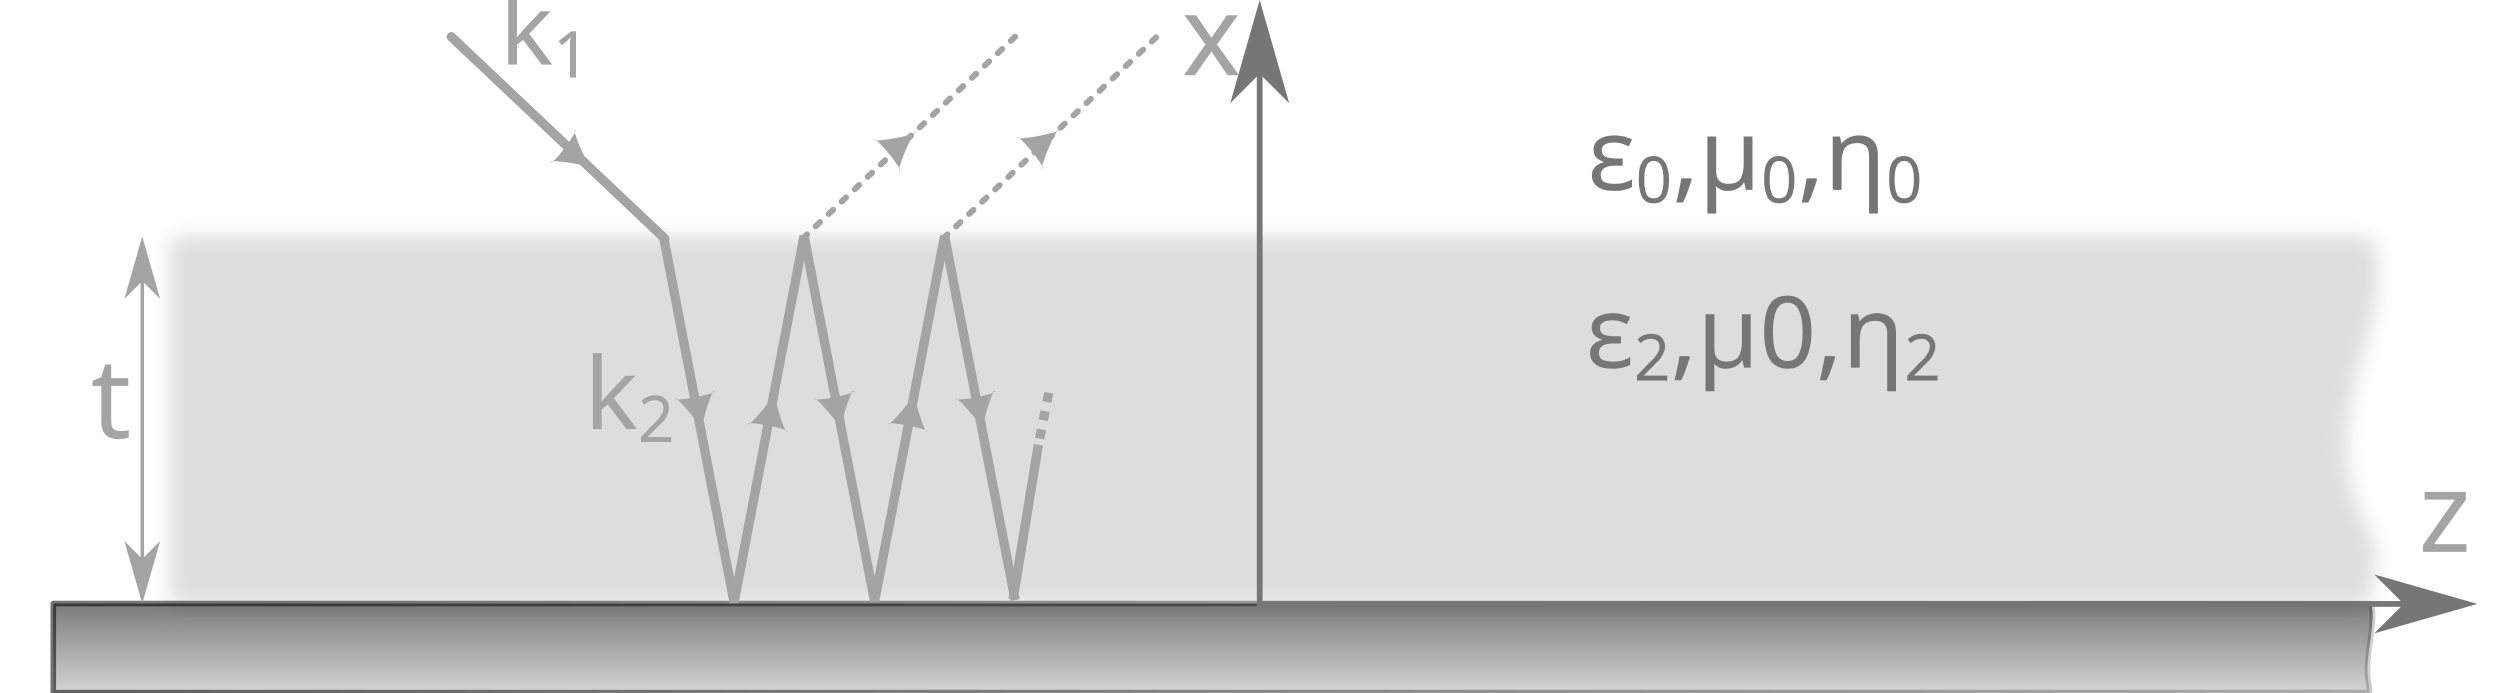
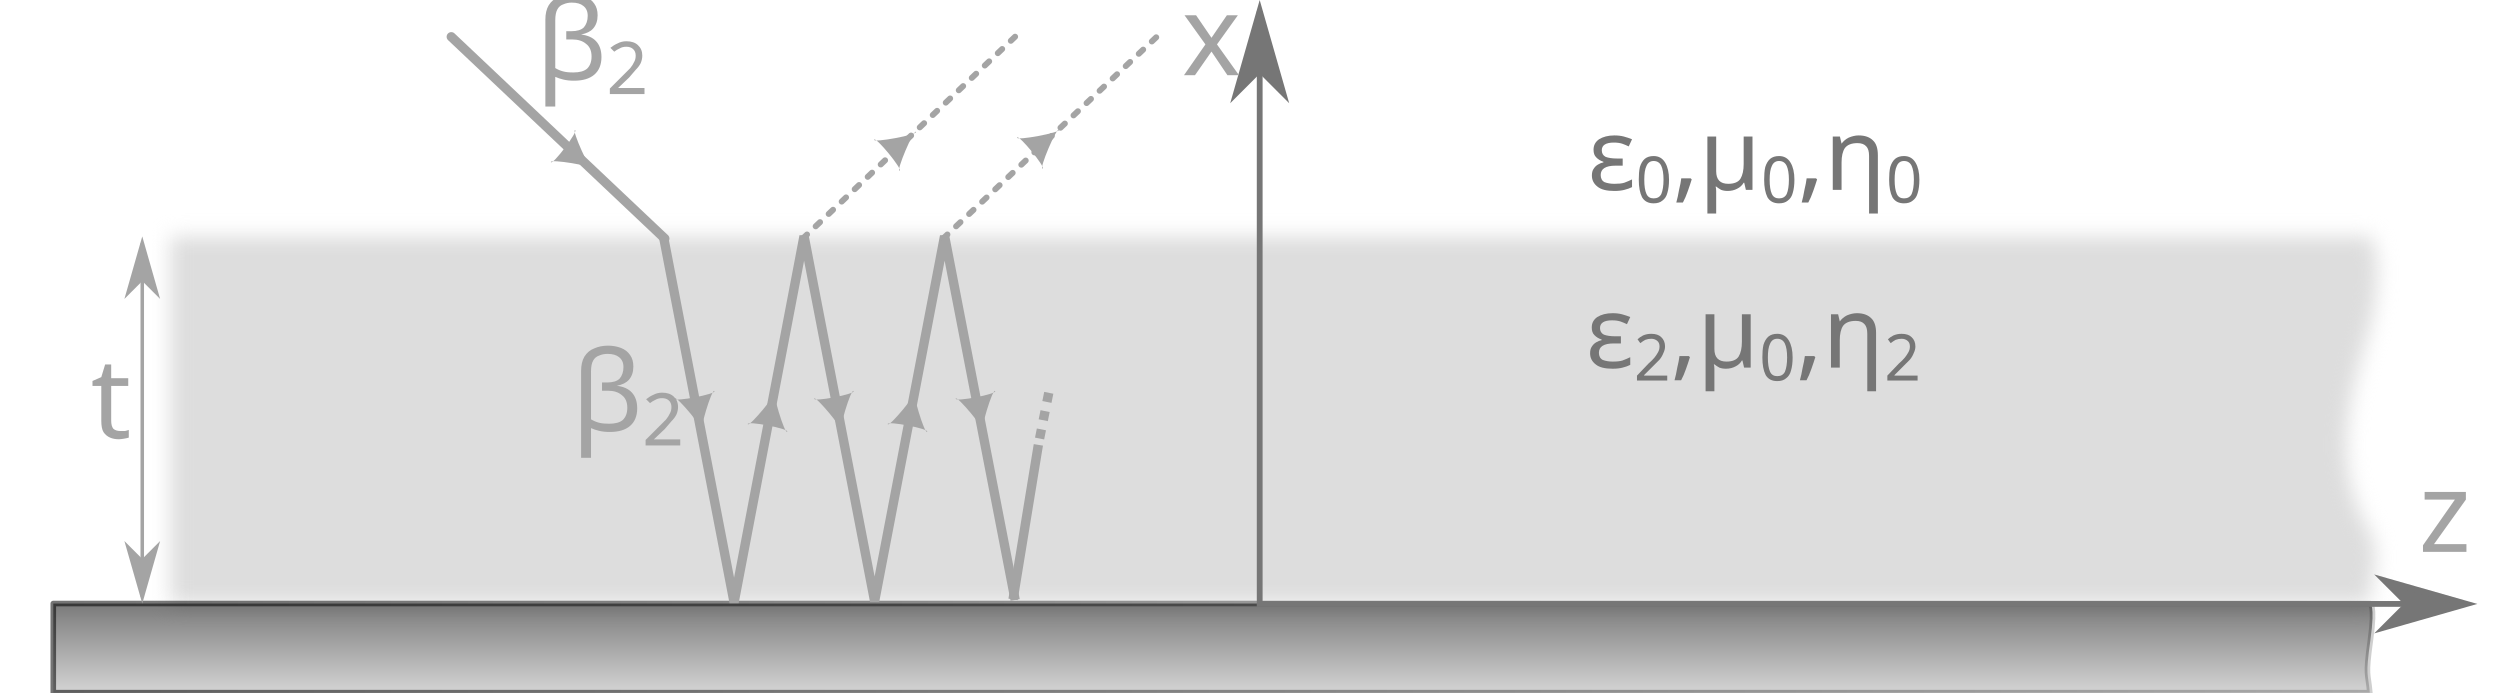
<svg xmlns="http://www.w3.org/2000/svg" xmlns:xlink="http://www.w3.org/1999/xlink" width="71.031mm" height="19.681mm" viewBox="0 0 71.031 19.681" version="1.1" id="svg8">
  <defs id="defs2">
    <marker style="overflow:visible" id="marker2289" refX="0" refY="0" orient="auto">
      <path transform="scale(-0.6)" d="M 8.719,4.034 -2.207,0.016 8.719,-4.002 c -1.745,2.372 -1.735,5.617 -6e-7,8.035 z" style="fill:#000000;fill-opacity:1;fill-rule:evenodd;stroke:#000000;stroke-width:0.625;stroke-linejoin:round;stroke-opacity:1" id="path2287" />
    </marker>
    <marker orient="auto" refY="0" refX="0" id="Arrow2Mend" style="overflow:visible">
      <path id="path946" style="fill:#636363;fill-opacity:1;fill-rule:evenodd;stroke:#636363;stroke-width:0.625;stroke-linejoin:round;stroke-opacity:1" d="M 8.719,4.034 -2.207,0.016 8.719,-4.002 c -1.745,2.372 -1.735,5.617 -6e-7,8.035 z" transform="scale(-0.6)" />
    </marker>
    <marker orient="auto" refY="0" refX="0" id="marker1815" style="overflow:visible">
      <path id="path1813" d="M 0,0 5,-5 -12.5,0 5,5 Z" style="fill:#000000;fill-opacity:1;fill-rule:evenodd;stroke:#000000;stroke-width:1pt;stroke-opacity:1" transform="matrix(-0.8,0,0,-0.8,-10,0)" />
    </marker>
    <marker style="overflow:visible" id="marker1451" refX="0" refY="0" orient="auto">
      <path transform="matrix(-0.8,0,0,-0.8,-10,0)" style="fill:#767676;fill-opacity:1;fill-rule:evenodd;stroke:#767676;stroke-width:1pt;stroke-opacity:1" d="M 0,0 5,-5 -12.5,0 5,5 Z" id="path1449" />
    </marker>
    <marker style="overflow:visible" id="marker1405" refX="0" refY="0" orient="auto">
      <path transform="matrix(0.8,0,0,0.8,10,0)" style="fill:#767676;fill-opacity:1;fill-rule:evenodd;stroke:#767676;stroke-width:1pt;stroke-opacity:1" d="M 0,0 5,-5 -12.5,0 5,5 Z" id="path1403" />
    </marker>
    <marker orient="auto" refY="0" refX="0" id="Arrow1Lend" style="overflow:visible">
      <path id="path922" d="M 0,0 5,-5 -12.5,0 5,5 Z" style="fill:#a4a4a4;fill-opacity:1;fill-rule:evenodd;stroke:#a4a4a4;stroke-width:1pt;stroke-opacity:1" transform="matrix(-0.8,0,0,-0.8,-10,0)" />
    </marker>
    <marker orient="auto" refY="0" refX="0" id="Arrow1Lstart" style="overflow:visible">
      <path id="path919" d="M 0,0 5,-5 -12.5,0 5,5 Z" style="fill:#a4a4a4;fill-opacity:1;fill-rule:evenodd;stroke:#a4a4a4;stroke-width:1pt;stroke-opacity:1" transform="matrix(0.8,0,0,0.8,10,0)" />
    </marker>
    <linearGradient id="linearGradient831-1-7">
      <stop style="stop-color:#000000;stop-opacity:0.544" offset="0" id="stop859" />
      <stop style="stop-color:#000000;stop-opacity:0.188" offset="1" id="stop861" />
    </linearGradient>
    <linearGradient xlink:href="#linearGradient831-1-7" id="linearGradient876" gradientUnits="userSpaceOnUse" x1="105.224" y1="66.63" x2="105.224" y2="72.399" gradientTransform="matrix(0.3579367,0,0,0.4408923,126.183,37.46836)" />
    <linearGradient xlink:href="#linearGradient831-1-7" id="linearGradient1886" x1="130.679" y1="68.281" x2="196.576" y2="68.281" gradientUnits="userSpaceOnUse" />
    <filter style="color-interpolation-filters:sRGB" id="filter2400" x="-0.011" width="1.021" y="-0.063" height="1.126">
      <feGaussianBlur stdDeviation="0.274" id="feGaussianBlur2402" />
    </filter>
  </defs>
  <g id="layer1" transform="translate(-129.165,-49.86724)">
    <path style="opacity:1;fill:#dddddd;fill-opacity:1;fill-rule:nonzero;stroke:none;stroke-width:0.159;stroke-linecap:round;stroke-linejoin:round;stroke-miterlimit:4;stroke-dasharray:none;stroke-dashoffset:0;stroke-opacity:1;filter:url(#filter2400)" d="m 134.009,56.591 h 62.488 c -0.068,-0.194 0.431,0.391 0.09,2.189 -0.241,1.268 -1.462,3.788 -0.156,6.074 0.478,0.837 0.033,1.477 0.066,2.16 h -62.488 z" id="rect815" />
    <path style="opacity:1;fill:url(#linearGradient876);fill-opacity:1;fill-rule:nonzero;stroke:url(#linearGradient1886);stroke-width:0.159;stroke-linecap:butt;stroke-linejoin:round;stroke-miterlimit:4;stroke-dasharray:none;stroke-dashoffset:0;stroke-opacity:1" d="m 130.679,67.015 h 65.818 c 0,0 0.165,-0.025 0.017,1.038 -0.148,1.063 -0.067,0.9 -0.017,1.495 h -65.818 z" id="rect817" />
    <path style="fill:none;fill-rule:evenodd;stroke:#a4a4a4;stroke-width:0.1;stroke-linecap:butt;stroke-linejoin:miter;stroke-miterlimit:4;stroke-dasharray:none;stroke-opacity:1;marker-start:url(#Arrow1Lstart);marker-end:url(#Arrow1Lend)" d="m 133.207,56.778 5e-5,10.044" id="path900" />
    <text xml:space="preserve" style="font-style:normal;font-weight:normal;font-size:3.175px;line-height:125%;font-family:sans-serif;letter-spacing:0px;word-spacing:0px;fill:#a4a4a4;fill-opacity:1;stroke:none;stroke-width:0.265px;stroke-linecap:butt;stroke-linejoin:miter;stroke-opacity:1" x="131.746" y="62.317" id="text1393">
-       <tspan id="tspan1391" x="131.746" y="62.317" style="font-style:normal;font-variant:normal;font-weight:normal;font-stretch:normal;font-family:MathJax_SansSerif;-inkscape-font-specification:MathJax_SansSerif;fill:#a4a4a4;fill-opacity:1;stroke-width:0.265px">t</tspan>
+       <tspan id="tspan1391" x="131.746" y="62.317" style="font-style:normal;font-variant:normal;font-weight:normal;font-stretch:normal;font-family:MathJax_Math;-inkscape-font-specification:MathJax_Math;fill:#a4a4a4;fill-opacity:1;stroke-width:0.265px">t</tspan>
    </text>
    <path style="fill:none;fill-rule:evenodd;stroke:#767676;stroke-width:0.165;stroke-linecap:butt;stroke-linejoin:miter;stroke-miterlimit:4;stroke-dasharray:none;stroke-opacity:1;marker-start:url(#marker1405);marker-end:url(#marker1451)" d="m 164.956,50.188 v 16.838 h 34.277" id="path1395" />
    <text xml:space="preserve" style="font-style:normal;font-weight:normal;font-size:3.175px;line-height:125%;font-family:sans-serif;letter-spacing:0px;word-spacing:0px;fill:#a4a4a4;fill-opacity:1;stroke:none;stroke-width:0.265px;stroke-linecap:butt;stroke-linejoin:miter;stroke-opacity:1;" x="162.744" y="52.003" id="text1393-7">
-       <tspan id="tspan1391-0" x="162.744" y="52.003" style="font-style:normal;font-variant:normal;font-weight:normal;font-stretch:normal;font-family:MathJax_SansSerif;-inkscape-font-specification:MathJax_SansSerif;stroke-width:0.265px;fill:#a4a4a4;fill-opacity:1;">x</tspan>
+       <tspan id="tspan1391-0" x="162.744" y="52.003" style="font-style:normal;font-variant:normal;font-weight:normal;font-stretch:normal;font-family:MathJax_Math;-inkscape-font-specification:MathJax_Math;stroke-width:0.265px;fill:#a4a4a4;fill-opacity:1">x</tspan>
    </text>
    <text xml:space="preserve" style="font-style:normal;font-weight:normal;font-size:3.175px;line-height:125%;font-family:sans-serif;letter-spacing:0px;word-spacing:0px;fill:#a4a4a4;fill-opacity:1;stroke:none;stroke-width:0.265px;stroke-linecap:butt;stroke-linejoin:miter;stroke-opacity:1" x="197.884" y="65.544" id="text1393-7-4">
-       <tspan id="tspan1391-0-8" x="197.884" y="65.544" style="font-style:normal;font-variant:normal;font-weight:normal;font-stretch:normal;font-family:MathJax_SansSerif;-inkscape-font-specification:MathJax_SansSerif;fill:#a4a4a4;fill-opacity:1;stroke-width:0.265px">z</tspan>
+       <tspan id="tspan1391-0-8" x="197.884" y="65.544" style="font-style:normal;font-variant:normal;font-weight:normal;font-stretch:normal;font-family:MathJax_Math;-inkscape-font-specification:MathJax_Math;fill:#a4a4a4;fill-opacity:1;stroke-width:0.265px">z</tspan>
    </text>
    <path style="fill:none;fill-rule:evenodd;stroke:#a4a4a4;stroke-width:0.265px;stroke-linecap:butt;stroke-linejoin:miter;stroke-opacity:1" d="m 148.013,56.574 2.009,10.407 1.988,-10.407 2.005,10.373 1.988,-10.373 2.005,10.34" id="path1799" />
    <path style="fill:none;fill-rule:evenodd;stroke:#a4a4a4;stroke-width:0.17;stroke-linecap:round;stroke-linejoin:miter;stroke-opacity:1;stroke-miterlimit:4;stroke-dasharray:0.17,0.34;stroke-dashoffset:0" d="m 151.971,56.648 6.035,-5.737 v 0" id="path1809" />
    <path style="fill:none;fill-rule:evenodd;stroke:#a4a4a4;stroke-width:0.17;stroke-linecap:round;stroke-linejoin:miter;stroke-miterlimit:4;stroke-dasharray:0.17,0.34;stroke-opacity:1;stroke-dashoffset:0" d="m 155.959,56.647 6.073,-5.735 v 0" id="path1811" />
    <path style="fill:none;fill-rule:evenodd;stroke:#a4a4a4;stroke-width:0.265px;stroke-linecap:round;stroke-linejoin:miter;stroke-opacity:1;marker-mid:url(#Arrow2Mend)" d="m 141.987,50.912 6.066,5.734" id="path1947" />
    <path style="opacity:1;fill:#a4a4a4;fill-opacity:1;fill-rule:nonzero;stroke:none;stroke-width:1.116;stroke-linecap:round;stroke-linejoin:round;stroke-miterlimit:3.6;stroke-dasharray:none;stroke-dashoffset:0;stroke-opacity:1" id="path2323" d="m 149.237,62.371 c 0.406,-0.191 -4.054,-3.296 -4.092,-2.849 -0.038,0.447 4.882,-1.863 4.514,-2.119 -0.368,-0.256 -0.828,5.159 -0.421,4.968 z" transform="matrix(-0.06832129,-0.2363437,0.2195968,-0.06348016,145.9623,100.2079)" />
    <path style="opacity:1;fill:#a4a4a4;fill-opacity:1;fill-rule:nonzero;stroke:none;stroke-width:1.116;stroke-linecap:round;stroke-linejoin:round;stroke-miterlimit:3.6;stroke-dasharray:none;stroke-dashoffset:0;stroke-opacity:1" id="path2323-4" d="m 149.237,62.371 c 0.406,-0.191 -4.054,-3.296 -4.092,-2.849 -0.038,0.447 4.882,-1.863 4.514,-2.119 -0.368,-0.256 -0.828,5.159 -0.421,4.968 z" transform="matrix(-0.06832129,-0.2363437,0.2195968,-0.06348016,149.9163,100.2079)" />
    <path style="opacity:1;fill:#a4a4a4;fill-opacity:1;fill-rule:nonzero;stroke:none;stroke-width:1.116;stroke-linecap:round;stroke-linejoin:round;stroke-miterlimit:3.6;stroke-dasharray:none;stroke-dashoffset:0;stroke-opacity:1" id="path2323-2" d="m 149.237,62.371 c 0.406,-0.191 -4.054,-3.296 -4.092,-2.849 -0.038,0.447 4.882,-1.863 4.514,-2.119 -0.368,-0.256 -0.828,5.159 -0.421,4.968 z" transform="matrix(-0.06832129,-0.2363437,0.2195968,-0.06348016,153.9383,100.2079)" />
    <path style="opacity:1;fill:#a4a4a4;fill-opacity:1;fill-rule:nonzero;stroke:none;stroke-width:1.116;stroke-linecap:round;stroke-linejoin:round;stroke-miterlimit:3.6;stroke-dasharray:none;stroke-dashoffset:0;stroke-opacity:1" id="path2323-4-9" d="m 149.237,62.371 c 0.406,-0.191 -4.054,-3.296 -4.092,-2.849 -0.038,0.447 4.882,-1.863 4.514,-2.119 -0.368,-0.256 -0.828,5.159 -0.421,4.968 z" transform="matrix(-0.06832129,0.2363437,0.2195968,0.06348016,148.0308,22.90303)" />
    <path style="opacity:1;fill:#a4a4a4;fill-opacity:1;fill-rule:nonzero;stroke:none;stroke-width:1.116;stroke-linecap:round;stroke-linejoin:round;stroke-miterlimit:3.6;stroke-dasharray:none;stroke-dashoffset:0;stroke-opacity:1" id="path2323-4-9-0" d="m 149.237,62.371 c 0.406,-0.191 -4.054,-3.296 -4.092,-2.849 -0.038,0.447 4.882,-1.863 4.514,-2.119 -0.368,-0.256 -0.828,5.159 -0.421,4.968 z" transform="matrix(-0.06832129,0.2363437,0.2195968,0.06348016,152.007,22.90382)" />
    <path style="opacity:1;fill:#a4a4a4;fill-opacity:1;fill-rule:nonzero;stroke:none;stroke-width:1.116;stroke-linecap:round;stroke-linejoin:round;stroke-miterlimit:3.6;stroke-dasharray:none;stroke-dashoffset:0;stroke-opacity:1" id="path2323-4-9-4" d="m 149.237,62.371 c 0.406,-0.191 -4.054,-3.296 -4.092,-2.849 -0.038,0.447 4.882,-1.863 4.514,-2.119 -0.368,-0.256 -0.828,5.159 -0.421,4.968 z" transform="matrix(-0.2036034,0.1381007,0.1283151,0.1891764,177.106,22.30836)" />
    <path style="opacity:1;fill:#a4a4a4;fill-opacity:1;fill-rule:nonzero;stroke:none;stroke-width:1.116;stroke-linecap:round;stroke-linejoin:round;stroke-miterlimit:3.6;stroke-dasharray:none;stroke-dashoffset:0;stroke-opacity:1" id="path2323-4-9-4-2" d="m 149.237,62.371 c 0.406,-0.191 -4.054,-3.296 -4.092,-2.849 -0.038,0.447 4.882,-1.863 4.514,-2.119 -0.368,-0.256 -0.828,5.159 -0.421,4.968 z" transform="matrix(-0.2036034,0.1381007,0.1283151,0.1891764,181.168,22.24811)" />
    <path style="opacity:1;fill:#a4a4a4;fill-opacity:1;fill-rule:nonzero;stroke:none;stroke-width:1.116;stroke-linecap:round;stroke-linejoin:round;stroke-miterlimit:3.6;stroke-dasharray:none;stroke-dashoffset:0;stroke-opacity:1" id="path2323-4-9-4-22" d="m 149.237,62.371 c 0.406,-0.191 -4.054,-3.296 -4.092,-2.849 -0.038,0.447 4.882,-1.863 4.514,-2.119 -0.368,-0.256 -0.828,5.159 -0.421,4.968 z" transform="matrix(-0.1821218,-0.1654019,-0.1536818,0.169217,181.582,68.604)" />
    <text xml:space="preserve" style="font-style:normal;font-variant:normal;font-weight:normal;font-stretch:normal;font-size:3.175px;line-height:125%;font-family:MathJax_SansSerif;-inkscape-font-specification:MathJax_SansSerif;letter-spacing:0px;word-spacing:0px;fill:#000000;fill-opacity:1;stroke:none;stroke-width:0.265px;stroke-linecap:butt;stroke-linejoin:miter;stroke-opacity:1" x="171.696" y="56.574" id="text2617">
      <tspan id="tspan2615" x="171.696" y="59.352" style="font-style:normal;font-variant:normal;font-weight:normal;font-stretch:normal;font-family:MathJax_SansSerif;-inkscape-font-specification:MathJax_SansSerif;stroke-width:0.265px" />
    </text>
    <text xml:space="preserve" style="font-style:normal;font-weight:normal;font-size:3.175px;line-height:125%;font-family:sans-serif;letter-spacing:0px;word-spacing:0px;fill:#767676;fill-opacity:1;stroke:none;stroke-width:0.265px;stroke-linecap:butt;stroke-linejoin:miter;stroke-opacity:1;" x="174.27" y="55.261" id="text2621">
-       <tspan id="tspan2623" x="174.27" y="55.261" style="font-size:2.822px;fill:#767676;fill-opacity:1;">ε<tspan style="font-size:65%;baseline-shift:sub;fill:#767676;fill-opacity:1;" id="tspan2625">0</tspan>,μ<tspan style="font-size:65%;baseline-shift:sub;fill:#767676;fill-opacity:1;" id="tspan2627">0</tspan>,η<tspan style="font-size:65%;baseline-shift:sub;fill:#767676;fill-opacity:1;" id="tspan2629">0</tspan>
+       <tspan id="tspan2623" x="174.27" y="55.261" style="font-size:2.822px;fill:#767676;fill-opacity:1;-inkscape-font-specification:MathJax_Math;font-family:MathJax_Math;font-weight:normal;font-style:normal;font-stretch:normal;font-variant:normal">ε<tspan style="font-size:65%;baseline-shift:sub;fill:#767676;fill-opacity:1;-inkscape-font-specification:MathJax_Math;font-family:MathJax_Math;font-weight:normal;font-style:normal;font-stretch:normal;font-variant:normal" id="tspan2625">0</tspan>,μ<tspan style="font-size:65%;baseline-shift:sub;fill:#767676;fill-opacity:1;-inkscape-font-specification:MathJax_Math;font-family:MathJax_Math;font-weight:normal;font-style:normal;font-stretch:normal;font-variant:normal" id="tspan2627">0</tspan>,η<tspan style="font-size:65%;baseline-shift:sub;fill:#767676;fill-opacity:1;-inkscape-font-specification:MathJax_Math;font-family:MathJax_Math;font-weight:normal;font-style:normal;font-stretch:normal;font-variant:normal" id="tspan2629">0</tspan>
      </tspan>
    </text>
    <text xml:space="preserve" style="font-style:normal;font-weight:normal;font-size:3.175px;line-height:125%;font-family:sans-serif;letter-spacing:0px;word-spacing:0px;fill:#767676;fill-opacity:1;stroke:none;stroke-width:0.265px;stroke-linecap:butt;stroke-linejoin:miter;stroke-opacity:1;" x="174.219" y="60.314" id="text2621-5">
-       <tspan id="tspan2623-0" x="174.219" y="60.314" style="font-size:2.822px;fill:#767676;fill-opacity:1;stroke-width:0.265px;">ε<tspan style="font-size:65%;baseline-shift:sub;fill:#767676;fill-opacity:1;" id="tspan919">2</tspan>,μ0,η<tspan style="font-size:65%;baseline-shift:sub;fill:#767676;fill-opacity:1;" id="tspan921">2</tspan>
+       <tspan id="tspan2623-0" x="174.219" y="60.314" style="font-size:2.822px;fill:#767676;fill-opacity:1;stroke-width:0.265px;-inkscape-font-specification:MathJax_Math;font-family:MathJax_Math;font-weight:normal;font-style:normal;font-stretch:normal;font-variant:normal">ε<tspan style="font-size:65%;baseline-shift:sub;fill:#767676;fill-opacity:1;-inkscape-font-specification:MathJax_Math;font-family:MathJax_Math;font-weight:normal;font-style:normal;font-stretch:normal;font-variant:normal" id="tspan919">2</tspan>,μ<tspan style="font-size:65%;baseline-shift:sub" id="tspan956">0</tspan>,η<tspan style="font-size:65%;baseline-shift:sub;fill:#767676;fill-opacity:1;-inkscape-font-specification:MathJax_Math;font-family:MathJax_Math;font-weight:normal;font-style:normal;font-stretch:normal;font-variant:normal" id="tspan921">2</tspan>
      </tspan>
    </text>
-     <text xml:space="preserve" style="font-style:normal;font-weight:normal;font-size:3.175px;line-height:125%;font-family:sans-serif;letter-spacing:0px;word-spacing:0px;fill:#a4a4a4;fill-opacity:1;stroke:none;stroke-width:0.265px;stroke-linecap:butt;stroke-linejoin:miter;stroke-opacity:1;" x="143.37" y="51.704" id="text925">
-       <tspan id="tspan923" x="143.37" y="51.704" style="font-size:2.822px;stroke-width:0.265px;-inkscape-font-specification:MathJax_Math;font-family:MathJax_Math;font-weight:normal;font-style:normal;font-stretch:normal;font-variant:normal;stroke:none;stroke-opacity:1;fill:#a4a4a4;fill-opacity:1;">k<tspan style="font-size:65%;baseline-shift:sub;-inkscape-font-specification:MathJax_Math;font-family:MathJax_Math;font-weight:normal;font-style:normal;font-stretch:normal;font-variant:normal;stroke:none;stroke-opacity:1;fill:#a4a4a4;fill-opacity:1;" id="tspan927">1</tspan>
-       </tspan>
-     </text>
-     <text xml:space="preserve" style="font-style:normal;font-weight:normal;font-size:3.175px;line-height:125%;font-family:sans-serif;letter-spacing:0px;word-spacing:0px;fill:#a4a4a4;fill-opacity:1;stroke:none;stroke-width:0.265px;stroke-linecap:butt;stroke-linejoin:miter;stroke-opacity:1;" x="145.776" y="62.058" id="text925-4">
-       <tspan id="tspan923-7" x="145.776" y="62.058" style="font-style:normal;font-variant:normal;font-weight:normal;font-stretch:normal;font-size:2.822px;font-family:MathJax_Math;-inkscape-font-specification:MathJax_Math;stroke-width:0.265px;fill:#a4a4a4;fill-opacity:1;">k<tspan style="font-size:65%;baseline-shift:sub;fill:#a4a4a4;fill-opacity:1;" id="tspan950">2</tspan>
+     <text xml:space="preserve" style="font-style:normal;font-weight:normal;font-size:3.175px;line-height:125%;font-family:sans-serif;letter-spacing:0px;word-spacing:0px;fill:#a4a4a4;fill-opacity:1;stroke:none;stroke-width:0.265px;stroke-linecap:butt;stroke-linejoin:miter;stroke-opacity:1" x="145.412" y="62.11" id="text925-4">
+       <tspan id="tspan931" x="145.412" y="62.11" style="-inkscape-font-specification:MathJax_Math;font-family:MathJax_Math;font-weight:normal;font-style:normal;font-stretch:normal;font-variant:normal">β<tspan style="font-size:65%;baseline-shift:sub;-inkscape-font-specification:MathJax_Math;font-family:MathJax_Math;font-weight:normal;font-style:normal;font-stretch:normal;font-variant:normal" id="tspan933">2</tspan>
      </tspan>
    </text>
    <path style="fill:none;fill-rule:evenodd;stroke:#a4a4a4;stroke-width:0.265px;stroke-linecap:butt;stroke-linejoin:miter;stroke-opacity:1" d="m 157.948,66.898 0.719,-4.391 v 0" id="path1874" />
    <path style="fill:none;fill-rule:evenodd;stroke:#a4a4a4;stroke-width:0.265;stroke-linecap:butt;stroke-linejoin:miter;stroke-miterlimit:4;stroke-dasharray:0.265, 0.265;stroke-dashoffset:0;stroke-opacity:1" d="m 158.702,62.327 0.271,-1.349 v 0" id="path1876" />
+     <text xml:space="preserve" style="font-style:normal;font-weight:normal;font-size:3.175px;line-height:125%;font-family:sans-serif;letter-spacing:0px;word-spacing:0px;fill:#a4a4a4;fill-opacity:1;stroke:none;stroke-width:0.265px;stroke-linecap:butt;stroke-linejoin:miter;stroke-opacity:1" x="144.396" y="52.127" id="text925-4-3">
+       <tspan style="stroke-width:0.265px;-inkscape-font-specification:MathJax_Math;font-family:MathJax_Math;font-weight:normal;font-style:normal;font-stretch:normal;font-variant:normal" id="tspan931-5" x="144.396" y="52.127">β<tspan style="font-size:2.064px;baseline-shift:sub;stroke-width:0.265px;-inkscape-font-specification:MathJax_Math;font-family:MathJax_Math;font-weight:normal;font-style:normal;font-stretch:normal;font-variant:normal" id="tspan933-7">2</tspan>
+       </tspan>
+     </text>
  </g>
</svg>
